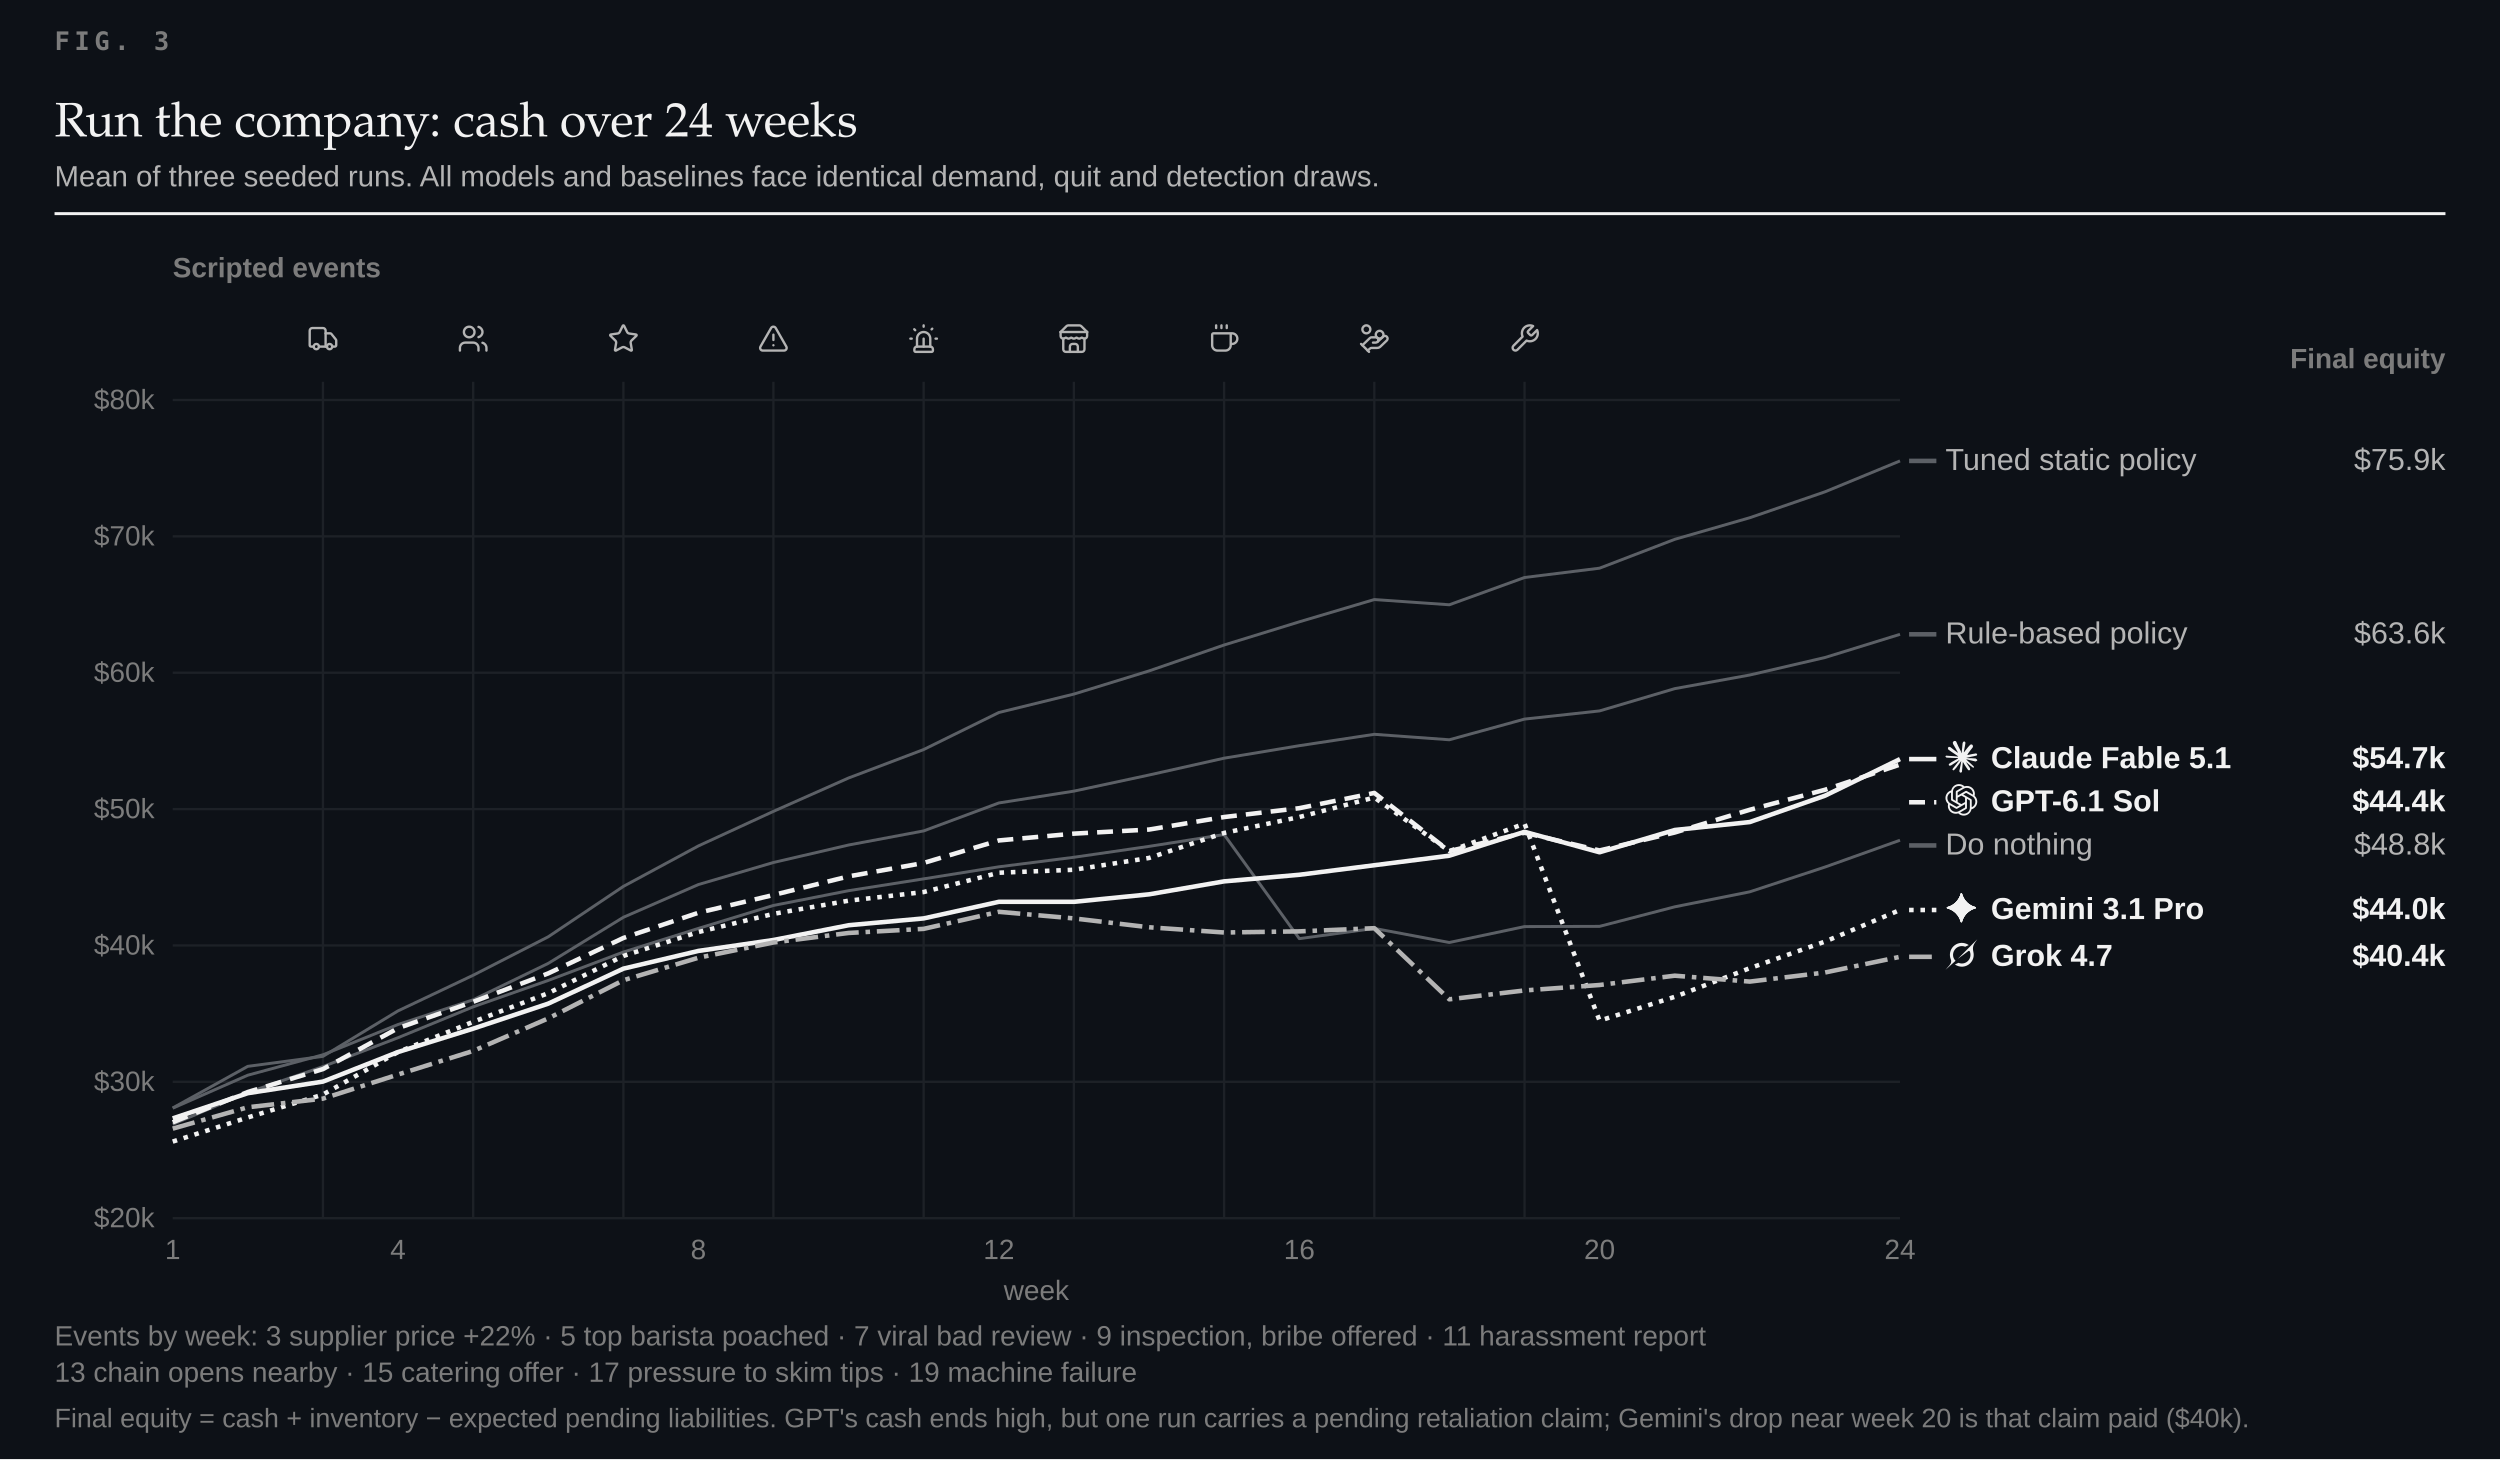
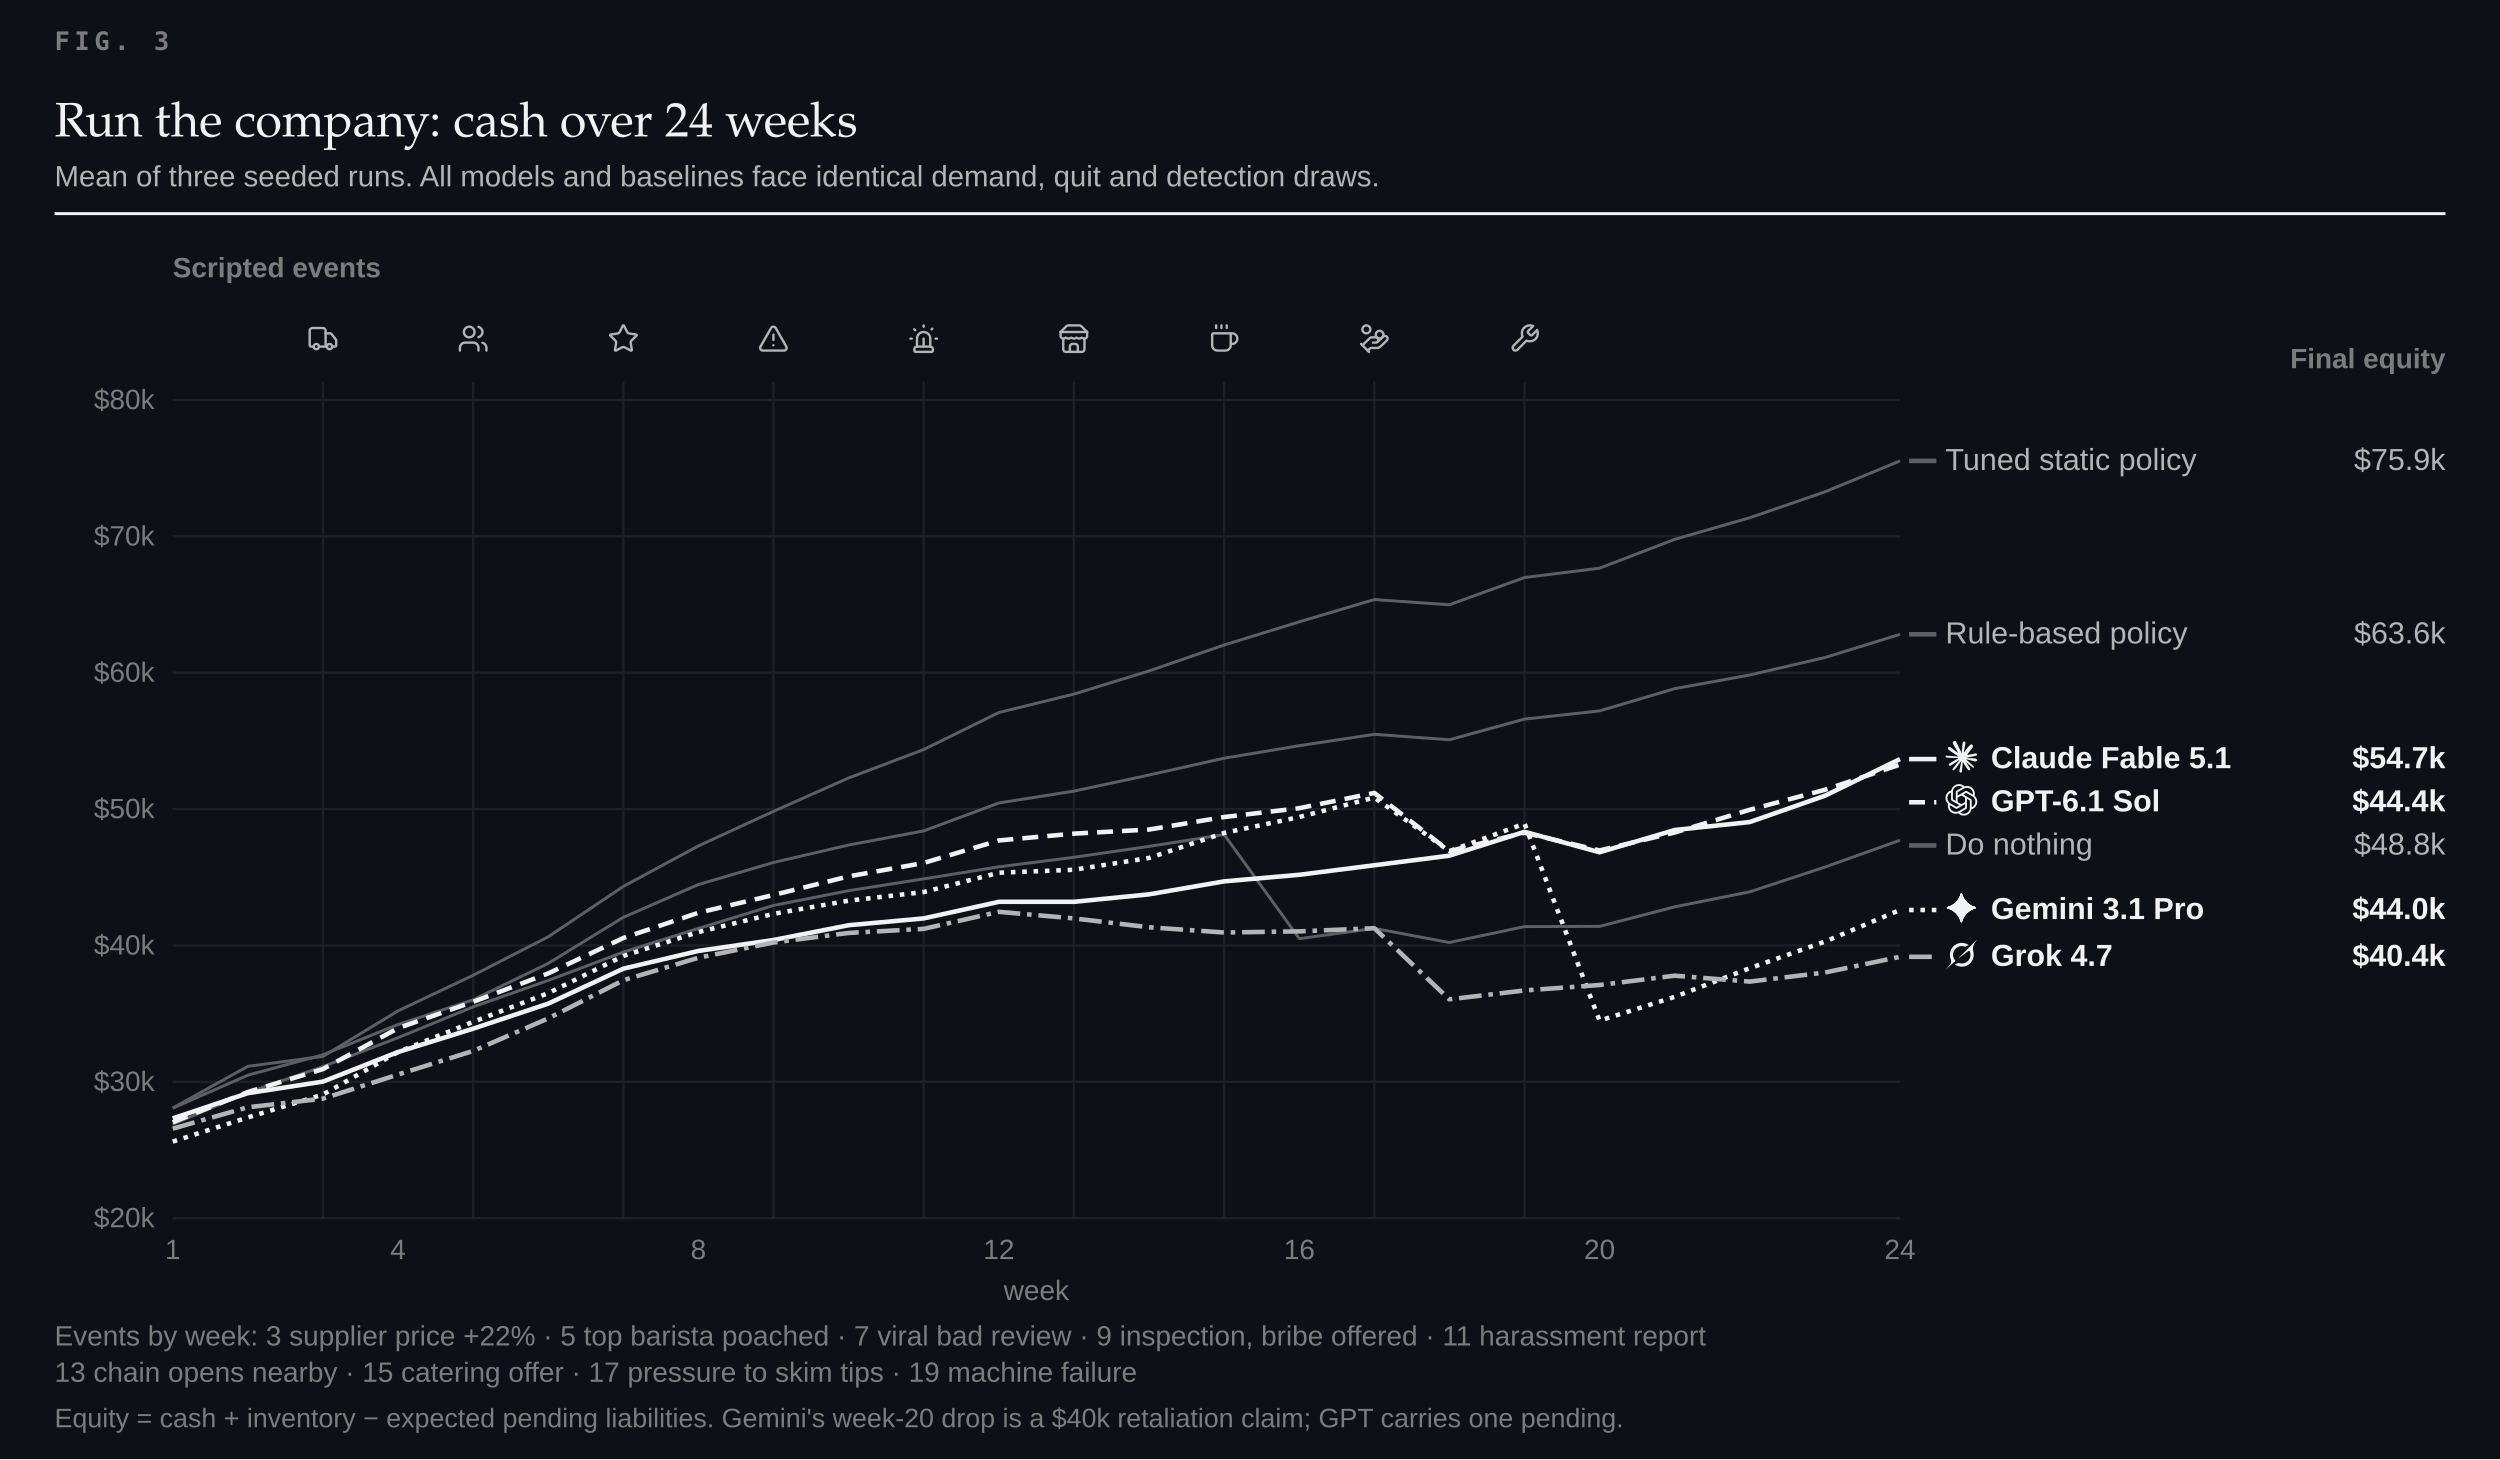
<svg xmlns="http://www.w3.org/2000/svg" xmlns:xlink="http://www.w3.org/1999/xlink" width="1100" height="642" viewBox="0 0 1100 642" role="img" aria-label="Cash over 24 weeks">
  <defs>
    <symbol id="logo-claude" viewBox="0 0 24 24">
      <g fill="#f2f2f2" fill-rule="evenodd">
        <path d="M4.709 15.955l4.72-2.647.08-.23-.08-.128H9.2l-.79-.048-2.698-.073-2.339-.097-2.266-.122-.571-.121L0 11.784l.055-.352.48-.321.686.06 1.52.103 2.278.158 1.652.097 2.449.255h.389l.055-.157-.134-.098-.103-.097-2.358-1.596-2.552-1.688-1.336-.972-.724-.491-.364-.462-.158-1.008.656-.722.881.06.225.061.893.686 1.908 1.476 2.491 1.833.365.304.145-.103.019-.073-.164-.274-1.355-2.446-1.446-2.49-.644-1.032-.17-.619a2.97 2.97 0 01-.104-.729L6.283.134 6.696 0l.996.134.42.364.62 1.414 1.002 2.229 1.555 3.03.456.898.243.832.091.255h.158V9.01l.128-1.706.237-2.095.23-2.695.08-.76.376-.91.747-.492.584.28.48.685-.067.444-.286 1.851-.559 2.903-.364 1.942h.212l.243-.242.985-1.306 1.652-2.064.73-.82.85-.904.547-.431h1.033l.76 1.129-.34 1.166-1.064 1.347-.881 1.142-1.264 1.7-.79 1.36.073.11.188-.02 2.856-.606 1.543-.28 1.841-.315.833.388.091.395-.328.807-1.969.486-2.309.462-3.439.813-.042.03.049.061 1.549.146.662.036h1.622l3.02.225.79.522.474.638-.079.485-1.215.62-1.64-.389-3.829-.91-1.312-.329h-.182v.11l1.093 1.068 2.006 1.81 2.509 2.33.127.578-.322.455-.34-.049-2.205-1.657-.851-.747-1.926-1.62h-.128v.17l.444.649 2.345 3.521.122 1.08-.17.353-.608.213-.668-.122-1.374-1.925-1.415-2.167-1.143-1.943-.14.08-.674 7.254-.316.37-.729.28-.607-.461-.322-.747.322-1.476.389-1.924.315-1.53.286-1.9.17-.632-.012-.042-.14.018-1.434 1.967-2.18 2.945-1.726 1.845-.414.164-.717-.37.067-.662.401-.589 2.388-3.036 1.44-1.882.93-1.086-.006-.158h-.055L4.132 18.56l-1.13.146-.487-.456.061-.746.231-.243 1.908-1.312-.006.006z" fill-rule="nonzero" />
      </g>
    </symbol>
    <symbol id="logo-gpt" viewBox="0 0 24 24">
      <g fill="#f2f2f2" fill-rule="evenodd">
        <path d="M9.205 8.658v-2.26c0-.19.072-.333.238-.428l4.543-2.616c.619-.357 1.356-.523 2.117-.523 2.854 0 4.662 2.212 4.662 4.566 0 .167 0 .357-.024.547l-4.71-2.759a.797.797 0 00-.856 0l-5.97 3.473zm10.609 8.8V12.06c0-.333-.143-.57-.429-.737l-5.97-3.473 1.95-1.118a.433.433 0 01.476 0l4.543 2.617c1.309.76 2.189 2.378 2.189 3.948 0 1.808-1.07 3.473-2.76 4.163zM7.802 12.703l-1.95-1.142c-.167-.095-.239-.238-.239-.428V5.899c0-2.545 1.95-4.472 4.591-4.472 1 0 1.927.333 2.712.928L8.23 5.067c-.285.166-.428.404-.428.737v6.898zM12 15.128l-2.795-1.57v-3.33L12 8.658l2.795 1.57v3.33L12 15.128zm1.796 7.23c-1 0-1.927-.332-2.712-.927l4.686-2.712c.285-.166.428-.404.428-.737v-6.898l1.974 1.142c.167.095.238.238.238.428v5.233c0 2.545-1.974 4.472-4.614 4.472zm-5.637-5.303l-4.544-2.617c-1.308-.761-2.188-2.378-2.188-3.948A4.482 4.482 0 014.21 6.327v5.423c0 .333.143.571.428.738l5.947 3.449-1.95 1.118a.432.432 0 01-.476 0zm-.262 3.9c-2.688 0-4.662-2.021-4.662-4.519 0-.19.024-.38.047-.57l4.686 2.71c.286.167.571.167.856 0l5.97-3.448v2.26c0 .19-.07.333-.237.428l-4.543 2.616c-.619.357-1.356.523-2.117.523zm5.899 2.83a5.947 5.947 0 005.827-4.756C22.287 18.339 24 15.84 24 13.296c0-1.665-.713-3.282-1.998-4.448.119-.5.19-.999.19-1.498 0-3.401-2.759-5.947-5.946-5.947-.642 0-1.26.095-1.88.31A5.962 5.962 0 0010.205 0a5.947 5.947 0 00-5.827 4.757C1.713 5.447 0 7.945 0 10.49c0 1.666.713 3.283 1.998 4.448-.119.5-.19 1-.19 1.499 0 3.401 2.759 5.946 5.946 5.946.642 0 1.26-.095 1.88-.309a5.96 5.96 0 004.162 1.713z" />
      </g>
    </symbol>
    <symbol id="logo-gemini" viewBox="0 0 24 24">
      <g fill="#f2f2f2" fill-rule="evenodd">
        <path d="M20.616 10.835a14.147 14.147 0 01-4.45-3.001 14.111 14.111 0 01-3.678-6.452.503.503 0 00-.975 0 14.134 14.134 0 01-3.679 6.452 14.155 14.155 0 01-4.45 3.001c-.65.28-1.318.505-2.002.678a.502.502 0 000 .975c.684.172 1.35.397 2.002.677a14.147 14.147 0 014.45 3.001 14.112 14.112 0 013.679 6.453.502.502 0 00.975 0c.172-.685.397-1.351.677-2.003a14.145 14.145 0 013.001-4.45 14.113 14.113 0 016.453-3.678.503.503 0 000-.975 13.245 13.245 0 01-2.003-.678z" />
        <path d="M20.616 10.835a14.147 14.147 0 01-4.45-3.001 14.111 14.111 0 01-3.678-6.452.503.503 0 00-.975 0 14.134 14.134 0 01-3.679 6.452 14.155 14.155 0 01-4.45 3.001c-.65.28-1.318.505-2.002.678a.502.502 0 000 .975c.684.172 1.35.397 2.002.677a14.147 14.147 0 014.45 3.001 14.112 14.112 0 013.679 6.453.502.502 0 00.975 0c.172-.685.397-1.351.677-2.003a14.145 14.145 0 013.001-4.45 14.113 14.113 0 016.453-3.678.503.503 0 000-.975 13.245 13.245 0 01-2.003-.678z" />
        <path d="M20.616 10.835a14.147 14.147 0 01-4.45-3.001 14.111 14.111 0 01-3.678-6.452.503.503 0 00-.975 0 14.134 14.134 0 01-3.679 6.452 14.155 14.155 0 01-4.45 3.001c-.65.28-1.318.505-2.002.678a.502.502 0 000 .975c.684.172 1.35.397 2.002.677a14.147 14.147 0 014.45 3.001 14.112 14.112 0 013.679 6.453.502.502 0 00.975 0c.172-.685.397-1.351.677-2.003a14.145 14.145 0 013.001-4.45 14.113 14.113 0 016.453-3.678.503.503 0 000-.975 13.245 13.245 0 01-2.003-.678z" />
        <path d="M20.616 10.835a14.147 14.147 0 01-4.45-3.001 14.111 14.111 0 01-3.678-6.452.503.503 0 00-.975 0 14.134 14.134 0 01-3.679 6.452 14.155 14.155 0 01-4.45 3.001c-.65.28-1.318.505-2.002.678a.502.502 0 000 .975c.684.172 1.35.397 2.002.677a14.147 14.147 0 014.45 3.001 14.112 14.112 0 013.679 6.453.502.502 0 00.975 0c.172-.685.397-1.351.677-2.003a14.145 14.145 0 013.001-4.45 14.113 14.113 0 016.453-3.678.503.503 0 000-.975 13.245 13.245 0 01-2.003-.678z" />
      </g>
    </symbol>
    <symbol id="logo-grok" viewBox="0 0 24 24">
      <g fill="#f2f2f2" fill-rule="evenodd">
        <path d="M9.27 15.29l7.978-5.897c.391-.29.95-.177 1.137.272.98 2.369.542 5.215-1.41 7.169-1.951 1.954-4.667 2.382-7.149 1.406l-2.711 1.257c3.889 2.661 8.611 2.003 11.562-.953 2.341-2.344 3.066-5.539 2.388-8.42l.006.007c-.983-4.232.242-5.924 2.75-9.383.06-.082.12-.164.179-.248l-3.301 3.305v-.01L9.267 15.292M7.623 16.723c-2.792-2.67-2.31-6.801.071-9.184 1.761-1.763 4.647-2.483 7.166-1.425l2.705-1.25a7.808 7.808 0 00-1.829-1A8.975 8.975 0 005.984 5.83c-2.533 2.536-3.33 6.436-1.962 9.764 1.022 2.487-.653 4.246-2.34 6.022-.599.63-1.199 1.259-1.682 1.925l7.62-6.815" />
      </g>
    </symbol>
  </defs>
  <rect width="1100" height="642" fill="#0d1117" />
  <text x="24.0" y="22.0" font-family="ui-monospace,SFMono-Regular,Menlo,Consolas,monospace" font-size="11.2" font-weight="600" fill="#7c7c7c" text-anchor="start" letter-spacing="2">FIG. 3</text>
  <g transform="translate(0,26)">
    <text x="24.0" y="34.0" font-family="'Source Serif 4','Source Serif Pro',Charter,'Iowan Old Style','Palatino Linotype',Georgia,serif" font-size="21.3" font-weight="500" fill="#f2f2f2" text-anchor="start">Run the company: cash over 24 weeks</text>
    <text x="24.0" y="56.0" font-family="'Segoe UI',Aptos,-apple-system,BlinkMacSystemFont,'Helvetica Neue',Arial,sans-serif" font-size="12.9" font-weight="400" fill="#b4b4b4" text-anchor="start">Mean of three seeded runs. All models and baselines face identical demand, quit and detection draws.</text>
    <line x1="24.0" x2="1076.0" y1="68.0" y2="68.0" stroke="#f2f2f2" stroke-width="1.3" />
    <line x1="76.0" x2="836.0" y1="510.0" y2="510.0" stroke="#1d2127" stroke-width="1" />
    <text x="68.0" y="514.0" font-family="'Segoe UI',Aptos,-apple-system,BlinkMacSystemFont,'Helvetica Neue',Arial,sans-serif" font-size="12.3" font-weight="400" fill="#7c7c7c" text-anchor="end">$20k</text>
    <line x1="76.0" x2="836.0" y1="450.0" y2="450.0" stroke="#1d2127" stroke-width="1" />
    <text x="68.0" y="454.0" font-family="'Segoe UI',Aptos,-apple-system,BlinkMacSystemFont,'Helvetica Neue',Arial,sans-serif" font-size="12.3" font-weight="400" fill="#7c7c7c" text-anchor="end">$30k</text>
    <line x1="76.0" x2="836.0" y1="390.0" y2="390.0" stroke="#1d2127" stroke-width="1" />
    <text x="68.0" y="394.0" font-family="'Segoe UI',Aptos,-apple-system,BlinkMacSystemFont,'Helvetica Neue',Arial,sans-serif" font-size="12.3" font-weight="400" fill="#7c7c7c" text-anchor="end">$40k</text>
    <line x1="76.0" x2="836.0" y1="330.0" y2="330.0" stroke="#1d2127" stroke-width="1" />
    <text x="68.0" y="334.0" font-family="'Segoe UI',Aptos,-apple-system,BlinkMacSystemFont,'Helvetica Neue',Arial,sans-serif" font-size="12.3" font-weight="400" fill="#7c7c7c" text-anchor="end">$50k</text>
    <line x1="76.0" x2="836.0" y1="270.0" y2="270.0" stroke="#1d2127" stroke-width="1" />
    <text x="68.0" y="274.0" font-family="'Segoe UI',Aptos,-apple-system,BlinkMacSystemFont,'Helvetica Neue',Arial,sans-serif" font-size="12.3" font-weight="400" fill="#7c7c7c" text-anchor="end">$60k</text>
    <line x1="76.0" x2="836.0" y1="210.0" y2="210.0" stroke="#1d2127" stroke-width="1" />
    <text x="68.0" y="214.0" font-family="'Segoe UI',Aptos,-apple-system,BlinkMacSystemFont,'Helvetica Neue',Arial,sans-serif" font-size="12.3" font-weight="400" fill="#7c7c7c" text-anchor="end">$70k</text>
    <line x1="76.0" x2="836.0" y1="150.0" y2="150.0" stroke="#1d2127" stroke-width="1" />
    <text x="68.0" y="154.0" font-family="'Segoe UI',Aptos,-apple-system,BlinkMacSystemFont,'Helvetica Neue',Arial,sans-serif" font-size="12.3" font-weight="400" fill="#7c7c7c" text-anchor="end">$80k</text>
    <text x="76.0" y="528.0" font-family="'Segoe UI',Aptos,-apple-system,BlinkMacSystemFont,'Helvetica Neue',Arial,sans-serif" font-size="12.3" font-weight="400" fill="#7c7c7c" text-anchor="middle">1</text>
    <text x="175.1" y="528.0" font-family="'Segoe UI',Aptos,-apple-system,BlinkMacSystemFont,'Helvetica Neue',Arial,sans-serif" font-size="12.3" font-weight="400" fill="#7c7c7c" text-anchor="middle">4</text>
    <text x="307.3" y="528.0" font-family="'Segoe UI',Aptos,-apple-system,BlinkMacSystemFont,'Helvetica Neue',Arial,sans-serif" font-size="12.3" font-weight="400" fill="#7c7c7c" text-anchor="middle">8</text>
    <text x="439.5" y="528.0" font-family="'Segoe UI',Aptos,-apple-system,BlinkMacSystemFont,'Helvetica Neue',Arial,sans-serif" font-size="12.3" font-weight="400" fill="#7c7c7c" text-anchor="middle">12</text>
    <text x="571.7" y="528.0" font-family="'Segoe UI',Aptos,-apple-system,BlinkMacSystemFont,'Helvetica Neue',Arial,sans-serif" font-size="12.3" font-weight="400" fill="#7c7c7c" text-anchor="middle">16</text>
    <text x="703.8" y="528.0" font-family="'Segoe UI',Aptos,-apple-system,BlinkMacSystemFont,'Helvetica Neue',Arial,sans-serif" font-size="12.3" font-weight="400" fill="#7c7c7c" text-anchor="middle">20</text>
    <text x="836.0" y="528.0" font-family="'Segoe UI',Aptos,-apple-system,BlinkMacSystemFont,'Helvetica Neue',Arial,sans-serif" font-size="12.3" font-weight="400" fill="#7c7c7c" text-anchor="middle">24</text>
    <text x="456.0" y="546.0" font-family="'Segoe UI',Aptos,-apple-system,BlinkMacSystemFont,'Helvetica Neue',Arial,sans-serif" font-size="12.3" font-weight="400" fill="#7c7c7c" text-anchor="middle">week</text>
    <text x="76.0" y="96.0" font-family="'Segoe UI',Aptos,-apple-system,BlinkMacSystemFont,'Helvetica Neue',Arial,sans-serif" font-size="12.3" font-weight="600" fill="#7c7c7c" text-anchor="start">Scripted events</text>
    <line x1="142.1" x2="142.1" y1="142.0" y2="510.0" stroke="#1d2127" stroke-width="1" />
    <g transform="translate(135.1,116.0) scale(0.5833)" fill="none" stroke="#b4b4b4" stroke-width="1.8" stroke-linecap="round" stroke-linejoin="round">
      <path d="M14 18V6a2 2 0 0 0-2-2H4a2 2 0 0 0-2 2v11a1 1 0 0 0 1 1h2" />
      <path d="M15 18H9" />
      <path d="M19 18h2a1 1 0 0 0 1-1v-3.65a1 1 0 0 0-.22-.624l-3.48-4.35A1 1 0 0 0 17.52 8H14" />
      <circle cx="17" cy="18" r="2" />
      <circle cx="7" cy="18" r="2" />
    </g>
    <line x1="208.2" x2="208.2" y1="142.0" y2="510.0" stroke="#1d2127" stroke-width="1" />
    <g transform="translate(201.2,116.0) scale(0.5833)" fill="none" stroke="#b4b4b4" stroke-width="1.8" stroke-linecap="round" stroke-linejoin="round">
      <path d="M16 21v-2a4 4 0 0 0-4-4H6a4 4 0 0 0-4 4v2" />
      <circle cx="9" cy="7" r="4" />
      <path d="M22 21v-2a4 4 0 0 0-3-3.87" />
      <path d="M16 3.13a4 4 0 0 1 0 7.75" />
    </g>
    <line x1="274.3" x2="274.3" y1="142.0" y2="510.0" stroke="#1d2127" stroke-width="1" />
    <g transform="translate(267.3,116.0) scale(0.5833)" fill="none" stroke="#b4b4b4" stroke-width="1.8" stroke-linecap="round" stroke-linejoin="round">
      <path d="M11.525 2.295a.53.53 0 0 1 .95 0l2.31 4.679a2.123 2.123 0 0 0 1.595 1.16l5.166.756a.53.53 0 0 1 .294.904l-3.736 3.638a2.123 2.123 0 0 0-.611 1.878l.882 5.14a.53.53 0 0 1-.771.56l-4.618-2.428a2.122 2.122 0 0 0-1.973 0L6.396 21.01a.53.53 0 0 1-.77-.56l.881-5.139a2.122 2.122 0 0 0-.611-1.879L2.16 9.795a.53.53 0 0 1 .294-.906l5.165-.755a2.122 2.122 0 0 0 1.597-1.16z" />
    </g>
    <line x1="340.3" x2="340.3" y1="142.0" y2="510.0" stroke="#1d2127" stroke-width="1" />
    <g transform="translate(333.3,116.0) scale(0.5833)" fill="none" stroke="#b4b4b4" stroke-width="1.8" stroke-linecap="round" stroke-linejoin="round">
      <path d="m21.73 18-8-14a2 2 0 0 0-3.48 0l-8 14A2 2 0 0 0 4 21h16a2 2 0 0 0 1.73-3" />
      <path d="M12 9v4" />
      <path d="M12 17h.01" />
    </g>
    <line x1="406.4" x2="406.4" y1="142.0" y2="510.0" stroke="#1d2127" stroke-width="1" />
    <g transform="translate(399.4,116.0) scale(0.5833)" fill="none" stroke="#b4b4b4" stroke-width="1.8" stroke-linecap="round" stroke-linejoin="round">
      <path d="M7 18v-6a5 5 0 1 1 10 0v6" />
      <path d="M5 21a1 1 0 0 0 1 1h12a1 1 0 0 0 1-1v-1a2 2 0 0 0-2-2H7a2 2 0 0 0-2 2z" />
      <path d="M21 12h1" />
      <path d="M18.5 4.5 18 5" />
      <path d="M2 12h1" />
      <path d="M12 2v1" />
      <path d="m4.929 4.929.707.707" />
      <path d="M12 12v6" />
    </g>
    <line x1="472.5" x2="472.5" y1="142.0" y2="510.0" stroke="#1d2127" stroke-width="1" />
    <g transform="translate(465.5,116.0) scale(0.5833)" fill="none" stroke="#b4b4b4" stroke-width="1.8" stroke-linecap="round" stroke-linejoin="round">
      <path d="m2 7 4.41-4.41A2 2 0 0 1 7.83 2h8.34a2 2 0 0 1 1.42.59L22 7" />
      <path d="M4 12v8a2 2 0 0 0 2 2h12a2 2 0 0 0 2-2v-8" />
      <path d="M15 22v-4a2 2 0 0 0-2-2h-2a2 2 0 0 0-2 2v4" />
      <path d="M2 7h20" />
      <path d="M22 7v3a2 2 0 0 1-2 2a2.7 2.7 0 0 1-1.59-.63.7.7 0 0 0-.82 0A2.7 2.7 0 0 1 16 12a2.7 2.7 0 0 1-1.59-.63.7.7 0 0 0-.82 0A2.7 2.7 0 0 1 12 12a2.7 2.7 0 0 1-1.59-.63.7.7 0 0 0-.82 0A2.7 2.7 0 0 1 8 12a2.7 2.7 0 0 1-1.59-.63.7.7 0 0 0-.82 0A2.7 2.7 0 0 1 4 12a2 2 0 0 1-2-2V7" />
    </g>
    <line x1="538.6" x2="538.6" y1="142.0" y2="510.0" stroke="#1d2127" stroke-width="1" />
    <g transform="translate(531.6,116.0) scale(0.5833)" fill="none" stroke="#b4b4b4" stroke-width="1.8" stroke-linecap="round" stroke-linejoin="round">
      <path d="M10 2v2" />
      <path d="M14 2v2" />
      <path d="M16 8a1 1 0 0 1 1 1v8a4 4 0 0 1-4 4H7a4 4 0 0 1-4-4V9a1 1 0 0 1 1-1h14a4 4 0 1 1 0 8h-1" />
      <path d="M6 2v2" />
    </g>
    <line x1="604.7" x2="604.7" y1="142.0" y2="510.0" stroke="#1d2127" stroke-width="1" />
    <g transform="translate(597.7,116.0) scale(0.5833)" fill="none" stroke="#b4b4b4" stroke-width="1.8" stroke-linecap="round" stroke-linejoin="round">
      <path d="M11 15h2a2 2 0 1 0 0-4h-3c-.6 0-1.1.2-1.4.6L3 17" />
      <path d="m7 21 1.6-1.4c.3-.4.8-.6 1.4-.6h4c1.1 0 2.1-.4 2.8-1.2l4.6-4.4a2 2 0 0 0-2.75-2.91l-4.2 3.9" />
      <path d="m2 16 6 6" />
      <circle cx="16" cy="9" r="2.9" />
      <circle cx="6" cy="5" r="3" />
    </g>
    <line x1="670.8" x2="670.8" y1="142.0" y2="510.0" stroke="#1d2127" stroke-width="1" />
    <g transform="translate(663.8,116.0) scale(0.5833)" fill="none" stroke="#b4b4b4" stroke-width="1.8" stroke-linecap="round" stroke-linejoin="round">
      <path d="M14.7 6.3a1 1 0 0 0 0 1.4l1.6 1.6a1 1 0 0 0 1.4 0l3.77-3.77a6 6 0 0 1-7.94 7.94l-6.91 6.91a2.12 2.12 0 0 1-3-3l6.91-6.91a6 6 0 0 1 7.94-7.94l-3.76 3.76z" />
    </g>
    <polyline points="76.0,461.5 109.0,443.2 142.1,438.8 175.1,418.8 208.2,403.1 241.2,386.2 274.3,364.0 307.3,346.2 340.3,331.0 373.4,316.3 406.4,303.8 439.5,287.5 472.5,279.4 505.6,269.2 538.6,257.8 571.7,247.6 604.7,237.8 637.7,240.1 670.8,228.1 703.8,224.0 736.9,211.3 769.9,201.8 803.0,190.4 836.0,176.8" fill="none" stroke="#5c6066" stroke-width="1.3" stroke-linejoin="round" />
    <polyline points="76.0,461.6 109.0,447.1 142.1,438.1 175.1,424.8 208.2,413.9 241.2,397.9 274.3,377.6 307.3,363.2 340.3,353.5 373.4,345.8 406.4,339.6 439.5,327.3 472.5,322.1 505.6,315.0 538.6,307.6 571.7,302.1 604.7,297.1 637.7,299.5 670.8,290.4 703.8,286.8 736.9,277.0 769.9,271.0 803.0,263.3 836.0,253.1" fill="none" stroke="#5c6066" stroke-width="1.3" stroke-linejoin="round" />
    <polyline points="76.0,468.7 109.0,454.7 142.1,443.3 175.1,430.6 208.2,417.0 241.2,405.4 274.3,392.9 307.3,382.5 340.3,372.4 373.4,365.9 406.4,360.7 439.5,355.4 472.5,351.2 505.6,346.4 538.6,341.2 571.7,387.0 604.7,382.5 637.7,388.7 670.8,381.7 703.8,381.6 736.9,373.0 769.9,366.4 803.0,355.5 836.0,343.7" fill="none" stroke="#5c6066" stroke-width="1.3" stroke-linejoin="round" />
    <polyline points="76.0,466.1 109.0,455.0 142.1,449.9 175.1,436.9 208.2,426.6 241.2,415.6 274.3,400.2 307.3,392.4 340.3,387.6 373.4,381.1 406.4,378.1 439.5,370.8 472.5,370.8 505.6,367.5 538.6,361.8 571.7,358.9 604.7,354.7 637.7,350.5 670.8,340.0 703.8,349.0 736.9,339.2 769.9,335.7 803.0,324.1 836.0,308.0" fill="none" stroke="#f2f2f2" stroke-width="2" stroke-linejoin="round" />
    <polyline points="76.0,467.8 109.0,454.5 142.1,444.4 175.1,426.4 208.2,414.8 241.2,402.3 274.3,386.7 307.3,375.6 340.3,367.8 373.4,359.6 406.4,353.7 439.5,343.8 472.5,340.8 505.6,339.0 538.6,333.5 571.7,329.6 604.7,322.9 637.7,348.5 670.8,340.4 703.8,348.2 736.9,340.3 769.9,330.3 803.0,321.5 836.0,310.4" fill="none" stroke="#f2f2f2" stroke-width="2" stroke-linejoin="round" stroke-dasharray="7 4" />
    <polyline points="76.0,476.3 109.0,465.7 142.1,455.6 175.1,436.9 208.2,423.6 241.2,411.0 274.3,394.6 307.3,384.1 340.3,376.1 373.4,370.3 406.4,366.5 439.5,358.0 472.5,356.7 505.6,351.5 538.6,340.5 571.7,333.5 604.7,324.9 637.7,348.5 670.8,336.4 703.8,423.1 736.9,412.6 769.9,400.0 803.0,388.3 836.0,374.4" fill="none" stroke="#f2f2f2" stroke-width="2" stroke-linejoin="round" stroke-dasharray="2 3" />
    <polyline points="76.0,470.6 109.0,461.2 142.1,457.4 175.1,446.8 208.2,436.4 241.2,422.1 274.3,405.3 307.3,395.4 340.3,388.7 373.4,384.5 406.4,382.7 439.5,375.2 472.5,378.1 505.6,382.0 538.6,384.3 571.7,383.8 604.7,382.4 637.7,413.7 670.8,409.8 703.8,407.4 736.9,403.3 769.9,405.9 803.0,401.9 836.0,395.0" fill="none" stroke="#b4b4b4" stroke-width="2" stroke-linejoin="round" stroke-dasharray="10 3 2 3" />
    <text x="1076.0" y="136.0" font-family="'Segoe UI',Aptos,-apple-system,BlinkMacSystemFont,'Helvetica Neue',Arial,sans-serif" font-size="12.3" font-weight="600" fill="#7c7c7c" text-anchor="end">Final equity</text>
    <line x1="840.0" x2="852.0" y1="176.8" y2="176.8" stroke="#5c6066" stroke-width="2" />
    <text x="856.0" y="180.8" font-family="'Segoe UI',Aptos,-apple-system,BlinkMacSystemFont,'Helvetica Neue',Arial,sans-serif" font-size="13.4" font-weight="400" fill="#b4b4b4" text-anchor="start">Tuned static policy</text>
    <text x="1076.0" y="180.8" font-family="'Segoe UI',Aptos,-apple-system,BlinkMacSystemFont,'Helvetica Neue',Arial,sans-serif" font-size="13.4" font-weight="400" fill="#b4b4b4" text-anchor="end">$75.9k</text>
    <line x1="840.0" x2="852.0" y1="253.1" y2="253.1" stroke="#5c6066" stroke-width="2" />
    <text x="856.0" y="257.1" font-family="'Segoe UI',Aptos,-apple-system,BlinkMacSystemFont,'Helvetica Neue',Arial,sans-serif" font-size="13.4" font-weight="400" fill="#b4b4b4" text-anchor="start">Rule-based policy</text>
    <text x="1076.0" y="257.1" font-family="'Segoe UI',Aptos,-apple-system,BlinkMacSystemFont,'Helvetica Neue',Arial,sans-serif" font-size="13.4" font-weight="400" fill="#b4b4b4" text-anchor="end">$63.6k</text>
    <line x1="840.0" x2="852.0" y1="308.0" y2="308.0" stroke="#f2f2f2" stroke-width="2" />
    <use href="#logo-claude" xlink:href="#logo-claude" x="856.0" y="300.0" width="14" height="14" />
    <text x="876.0" y="312.0" font-family="'Segoe UI',Aptos,-apple-system,BlinkMacSystemFont,'Helvetica Neue',Arial,sans-serif" font-size="13.4" font-weight="600" fill="#f2f2f2" text-anchor="start">Claude Fable 5.1</text>
    <text x="1076.0" y="312.0" font-family="'Segoe UI',Aptos,-apple-system,BlinkMacSystemFont,'Helvetica Neue',Arial,sans-serif" font-size="13.4" font-weight="600" fill="#f2f2f2" text-anchor="end">$54.7k</text>
    <line x1="840.0" x2="852.0" y1="327.0" y2="327.0" stroke="#f2f2f2" stroke-width="2" stroke-dasharray="7 4" />
    <use href="#logo-gpt" xlink:href="#logo-gpt" x="856.0" y="319.0" width="14" height="14" />
    <text x="876.0" y="331.0" font-family="'Segoe UI',Aptos,-apple-system,BlinkMacSystemFont,'Helvetica Neue',Arial,sans-serif" font-size="13.4" font-weight="600" fill="#f2f2f2" text-anchor="start">GPT-6.1 Sol</text>
    <text x="1076.0" y="331.0" font-family="'Segoe UI',Aptos,-apple-system,BlinkMacSystemFont,'Helvetica Neue',Arial,sans-serif" font-size="13.4" font-weight="600" fill="#f2f2f2" text-anchor="end">$44.4k</text>
    <line x1="840.0" x2="852.0" y1="346.0" y2="346.0" stroke="#5c6066" stroke-width="2" />
    <text x="856.0" y="350.0" font-family="'Segoe UI',Aptos,-apple-system,BlinkMacSystemFont,'Helvetica Neue',Arial,sans-serif" font-size="13.4" font-weight="400" fill="#b4b4b4" text-anchor="start">Do nothing</text>
    <text x="1076.0" y="350.0" font-family="'Segoe UI',Aptos,-apple-system,BlinkMacSystemFont,'Helvetica Neue',Arial,sans-serif" font-size="13.4" font-weight="400" fill="#b4b4b4" text-anchor="end">$48.8k</text>
    <line x1="840.0" x2="852.0" y1="374.4" y2="374.4" stroke="#f2f2f2" stroke-width="2" stroke-dasharray="2 3" />
    <use href="#logo-gemini" xlink:href="#logo-gemini" x="856.0" y="366.4" width="14" height="14" />
    <text x="876.0" y="378.4" font-family="'Segoe UI',Aptos,-apple-system,BlinkMacSystemFont,'Helvetica Neue',Arial,sans-serif" font-size="13.4" font-weight="600" fill="#f2f2f2" text-anchor="start">Gemini 3.1 Pro</text>
    <text x="1076.0" y="378.4" font-family="'Segoe UI',Aptos,-apple-system,BlinkMacSystemFont,'Helvetica Neue',Arial,sans-serif" font-size="13.4" font-weight="600" fill="#f2f2f2" text-anchor="end">$44.0k</text>
    <line x1="840.0" x2="852.0" y1="395.0" y2="395.0" stroke="#b4b4b4" stroke-width="2" stroke-dasharray="10 3 2 3" />
    <use href="#logo-grok" xlink:href="#logo-grok" x="856.0" y="387.0" width="14" height="14" />
    <text x="876.0" y="399.0" font-family="'Segoe UI',Aptos,-apple-system,BlinkMacSystemFont,'Helvetica Neue',Arial,sans-serif" font-size="13.4" font-weight="600" fill="#f2f2f2" text-anchor="start">Grok 4.7</text>
    <text x="1076.0" y="399.0" font-family="'Segoe UI',Aptos,-apple-system,BlinkMacSystemFont,'Helvetica Neue',Arial,sans-serif" font-size="13.4" font-weight="600" fill="#f2f2f2" text-anchor="end">$40.4k</text>
    <text x="24.0" y="566.0" font-family="'Segoe UI',Aptos,-apple-system,BlinkMacSystemFont,'Helvetica Neue',Arial,sans-serif" font-size="12.3" font-weight="400" fill="#7c7c7c" text-anchor="start">Events by week: 3 supplier price +22%  ·  5 top barista poached  ·  7 viral bad review  ·  9 inspection, bribe offered  ·  11 harassment report</text>
    <text x="24.0" y="582.0" font-family="'Segoe UI',Aptos,-apple-system,BlinkMacSystemFont,'Helvetica Neue',Arial,sans-serif" font-size="12.3" font-weight="400" fill="#7c7c7c" text-anchor="start">13 chain opens nearby  ·  15 catering offer  ·  17 pressure to skim tips  ·  19 machine failure</text>
-     <text x="24.0" y="602.0" font-family="'Segoe UI',Aptos,-apple-system,BlinkMacSystemFont,'Helvetica Neue',Arial,sans-serif" font-size="11.8" font-weight="400" fill="#7c7c7c" text-anchor="start">Final equity = cash + inventory − expected pending liabilities. GPT's cash ends high, but one run carries a pending retaliation claim; Gemini's drop near week 20 is that claim paid ($40k).</text>
+     <text x="24.0" y="602.0" font-family="'Segoe UI',Aptos,-apple-system,BlinkMacSystemFont,'Helvetica Neue',Arial,sans-serif" font-size="11.8" font-weight="400" fill="#7c7c7c" text-anchor="start">Equity = cash + inventory − expected pending liabilities. Gemini's week-20 drop is a $40k retaliation claim; GPT carries one pending.</text>
  </g>
</svg>
